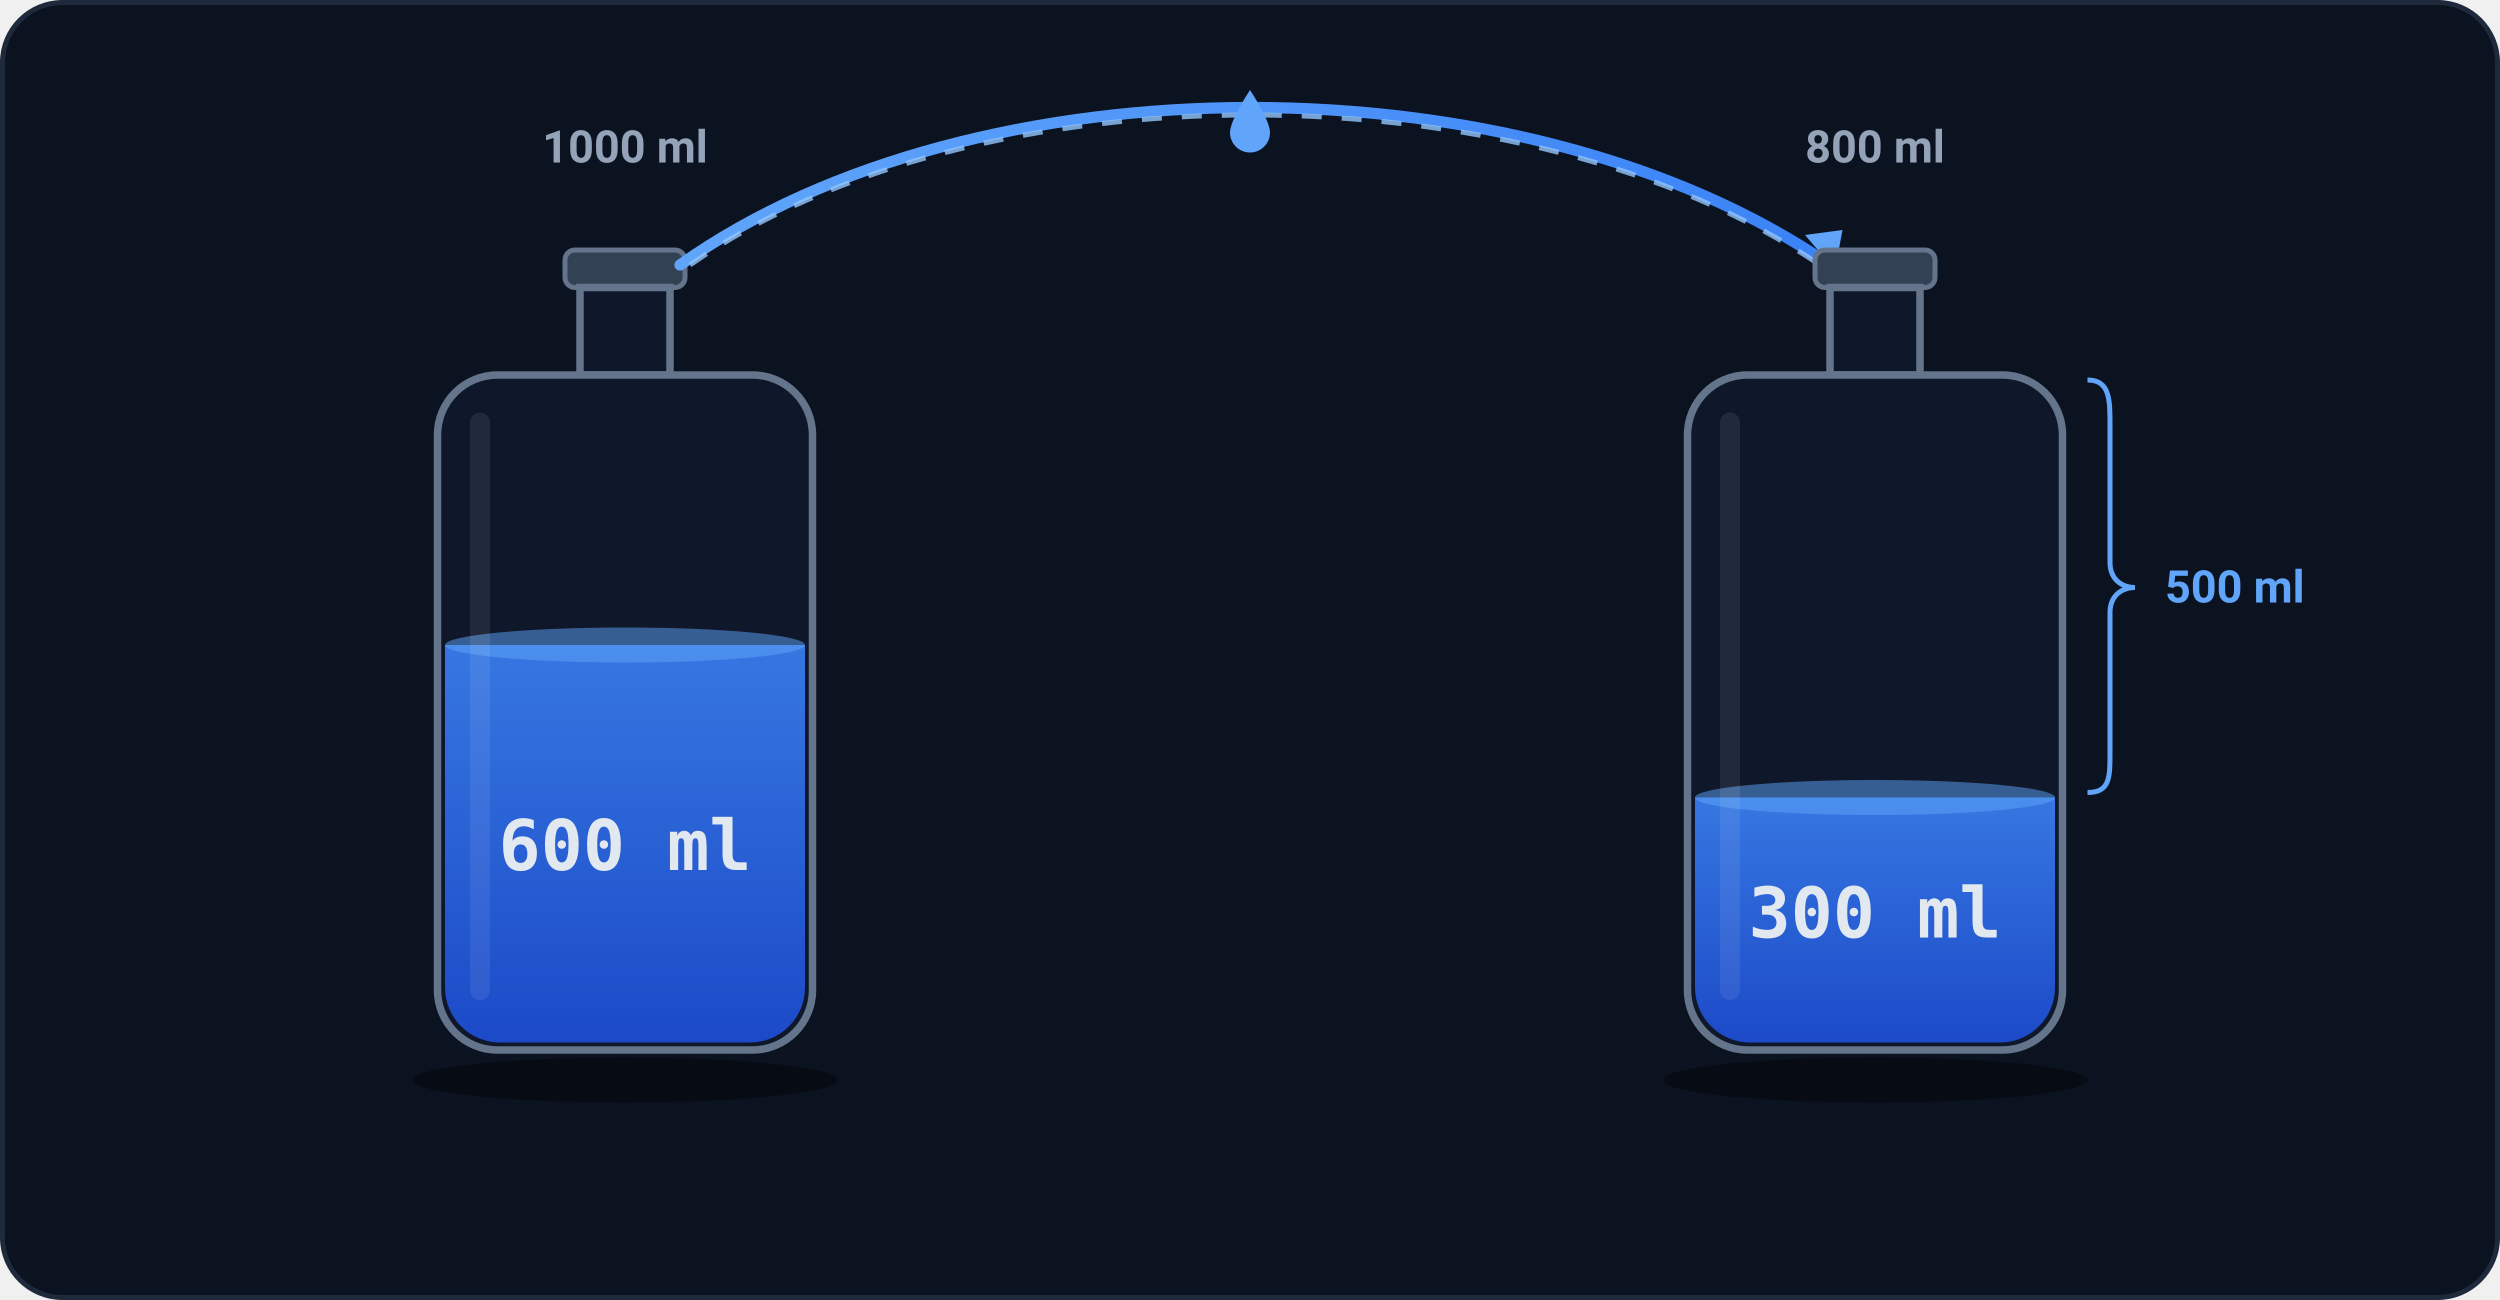
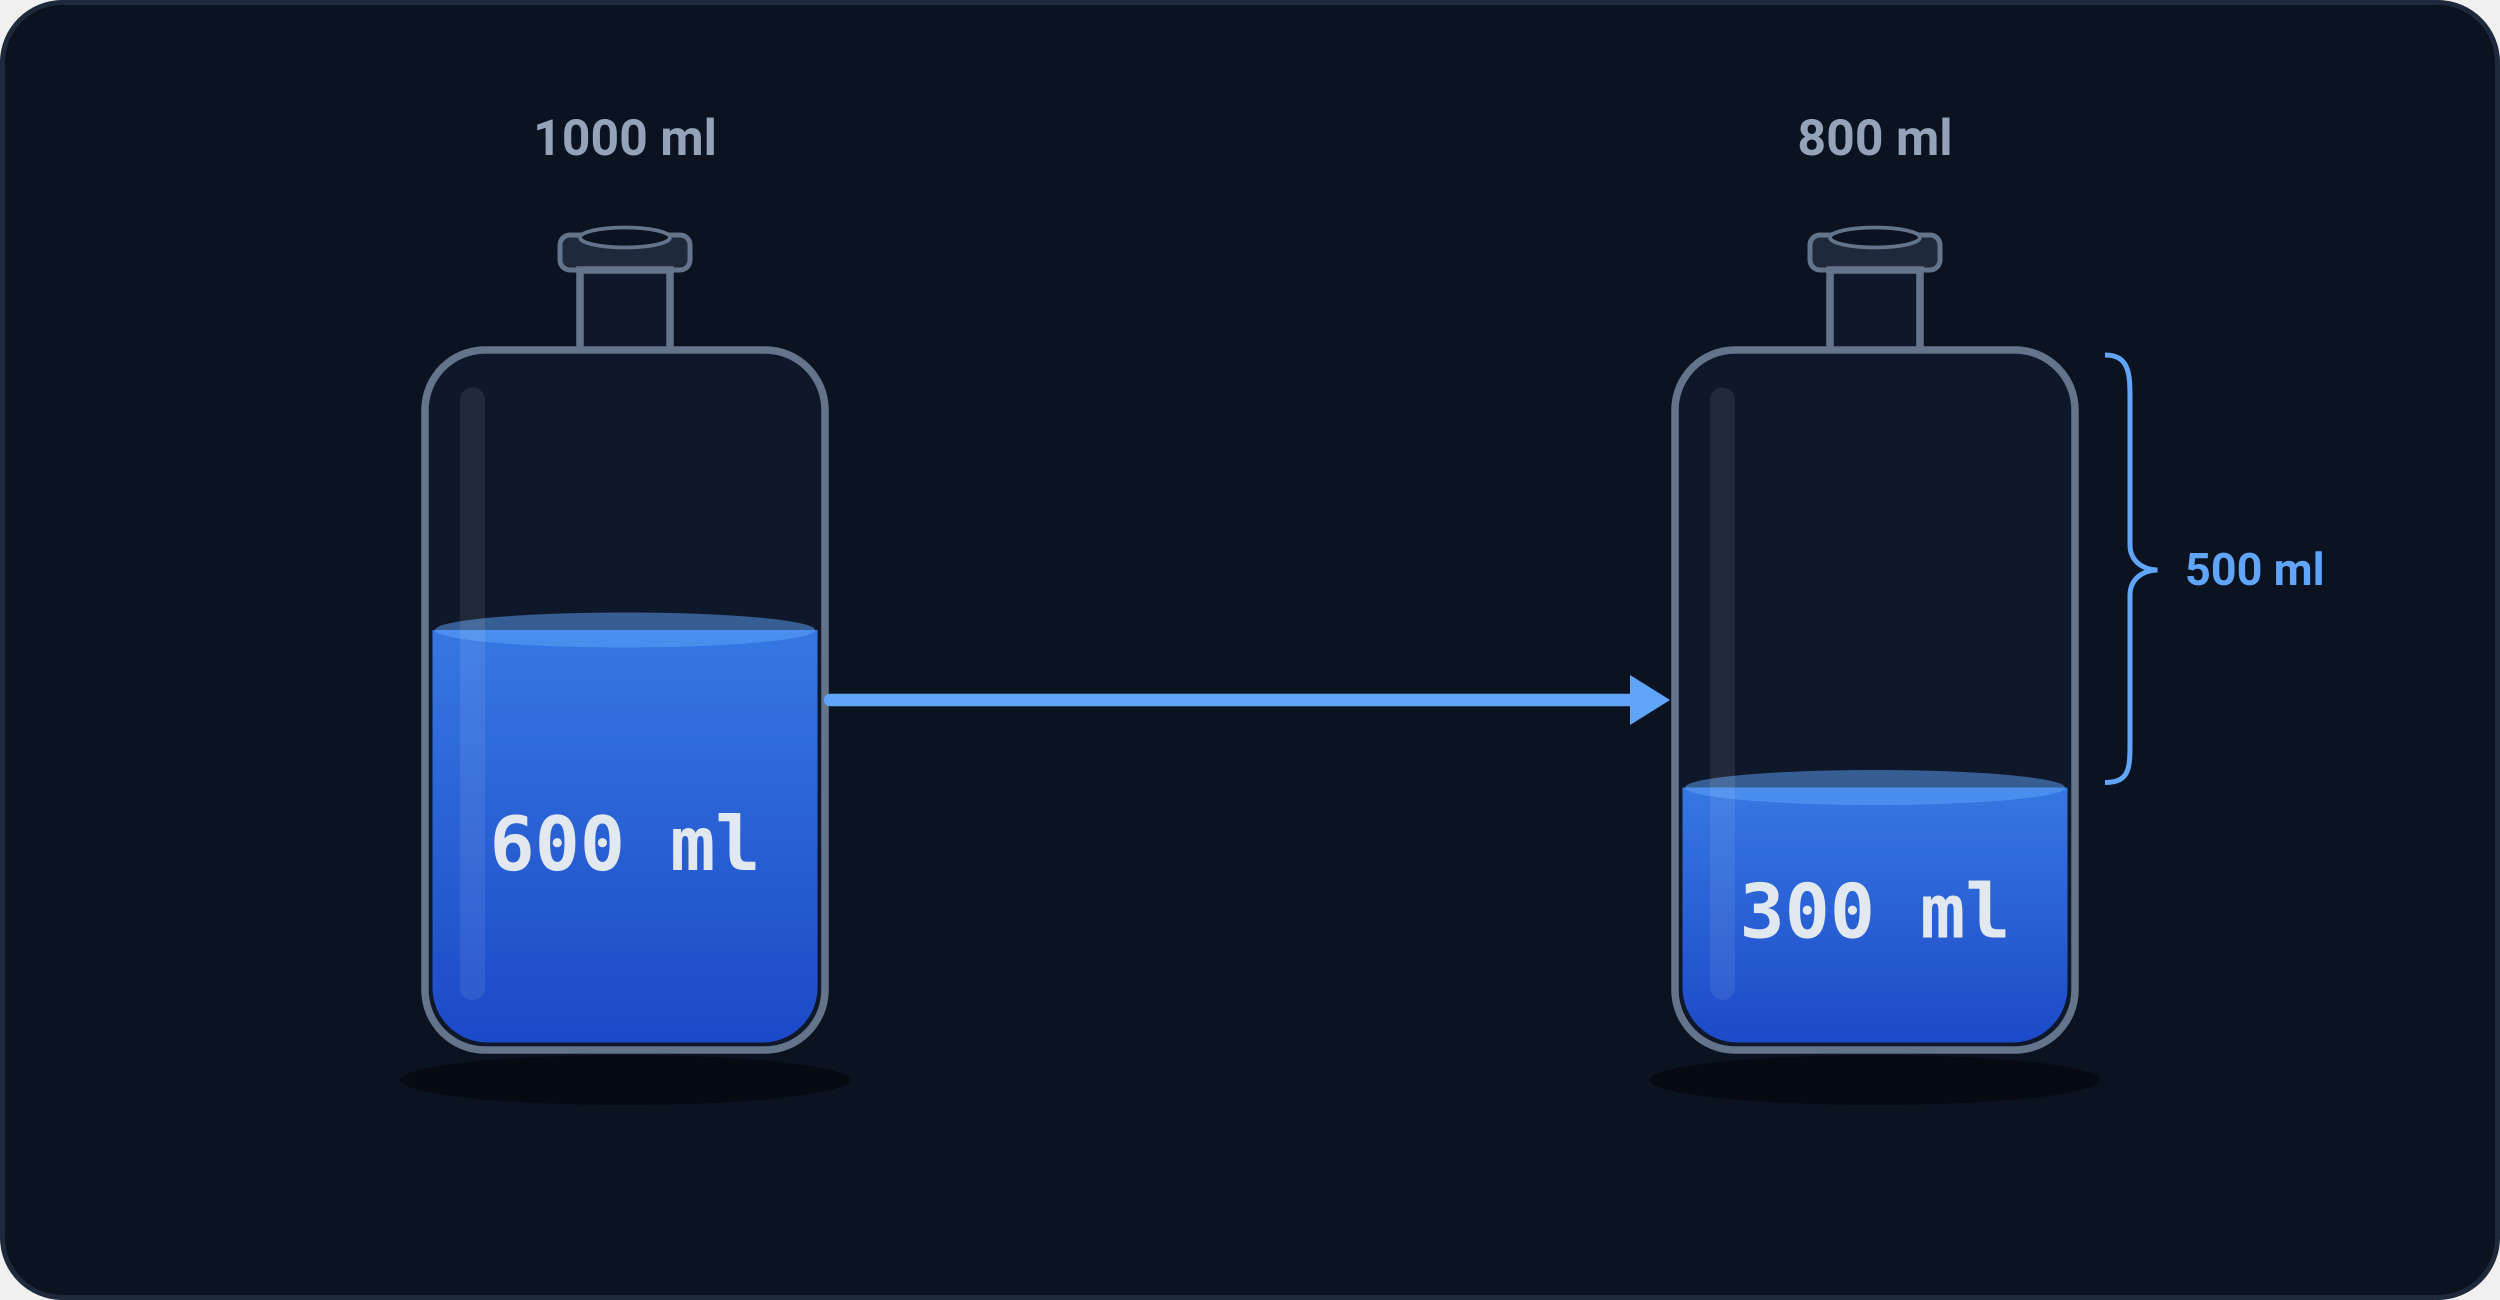
<svg xmlns="http://www.w3.org/2000/svg" viewBox="0 0 1000 520" role="img" aria-labelledby="bottleTitle bottleDesc">
  <defs>
    <linearGradient id="water" x1="0" y1="0" x2="0" y2="1">
      <stop offset="0%" stop-color="#3b82f6" />
      <stop offset="100%" stop-color="#1d4ed8" />
    </linearGradient>
-     <linearGradient id="streamGrad" x1="0" y1="0" x2="1" y2="0">
-       <stop offset="0%" stop-color="#60a5fa" />
-       <stop offset="100%" stop-color="#3b82f6" />
-     </linearGradient>
    <clipPath id="bottleAClip">
-       <rect x="178" y="153" width="144" height="264" rx="22" />
+       <rect x="173" y="143" width="154" height="274" rx="22" />
    </clipPath>
    <clipPath id="bottleBClip">
-       <rect x="678" y="153" width="144" height="264" rx="22" />
+       <rect x="673" y="143" width="154" height="274" rx="22" />
    </clipPath>
  </defs>
  <rect x="1" y="1" width="998" height="518" rx="24" fill="#0b1220" stroke="#1e293b" stroke-width="2" />
  <g>
-     <ellipse cx="250" cy="432" rx="85" ry="9" fill="#000000" opacity="0.4" />
-     <text x="250" y="65" text-anchor="middle" font-family="ui-sans-serif, system-ui, -apple-system, Segoe UI, Roboto, sans-serif" font-size="18" font-weight="600" fill="#94a3b8">1000 ml</text>
-     <rect x="226" y="100" width="48" height="15" rx="4" fill="#334155" stroke="#64748b" stroke-width="2" />
-     <rect x="232" y="115" width="36" height="35" fill="#0f172a" stroke="#64748b" stroke-width="3" />
-     <rect x="175" y="150" width="150" height="270" rx="24" fill="#0f172a" stroke="#64748b" stroke-width="3" />
+     <ellipse cx="250" cy="432" rx="90" ry="10" fill="#000000" opacity="0.45" />
+     <text x="250" y="62" text-anchor="middle" font-family="ui-sans-serif, system-ui, -apple-system, Segoe UI, Roboto, sans-serif" font-size="20" font-weight="600" fill="#94a3b8">1000 ml</text>
+     <rect x="224" y="94" width="52" height="14" rx="4" fill="#1e293b" stroke="#64748b" stroke-width="2" />
+     <ellipse cx="250" cy="95" rx="18" ry="4" fill="#0b1220" stroke="#64748b" stroke-width="1.5" />
+     <rect x="232" y="108" width="36" height="34" fill="#0f172a" stroke="#64748b" stroke-width="3" />
+     <rect x="170" y="140" width="160" height="280" rx="24" fill="#0f172a" stroke="#64748b" stroke-width="3" />
    <g clip-path="url(#bottleAClip)">
-       <rect x="175" y="258" width="150" height="162" fill="url(#water)" opacity="0.9" />
-       <ellipse cx="250" cy="258" rx="72" ry="7" fill="#60a5fa" opacity="0.5" />
+       <rect x="170" y="252" width="160" height="168" fill="url(#water)" opacity="0.9" />
+       <ellipse cx="250" cy="252" rx="76" ry="7" fill="#60a5fa" opacity="0.5" />
    </g>
-     <rect x="188" y="165" width="8" height="235" rx="4" fill="#ffffff" opacity="0.08" />
-     <text x="250" y="348" text-anchor="middle" font-family="ui-monospace, SFMono-Regular, Menlo, Consolas, monospace" font-size="28" font-weight="600" fill="#e2e8f0">600 ml</text>
+     <rect x="184" y="155" width="10" height="245" rx="5" fill="#ffffff" opacity="0.08" />
+     <text x="250" y="348" text-anchor="middle" font-family="ui-monospace, SFMono-Regular, Menlo, Consolas, monospace" font-size="30" font-weight="600" fill="#e2e8f0">600 ml</text>
  </g>
  <g>
-     <path d="M 272 106 C 390 22, 610 22, 732 106" fill="none" stroke="url(#streamGrad)" stroke-width="4.5" stroke-linecap="round" />
-     <path d="M 276 106 C 390 26, 610 26, 728 106" fill="none" stroke="#93c5fd" stroke-width="2" stroke-dasharray="8 8" opacity="0.8" />
-     <polygon points="722,94 734,108 737,92" fill="#60a5fa" />
-     <path d="M 500 36 C 500 36, 508 48, 508 53 A 8 8 0 0 1 492 53 C 492 48, 500 36, 500 36 Z" fill="#60a5fa" />
+     <line x1="332" y1="280" x2="654" y2="280" stroke="#60a5fa" stroke-width="5" stroke-linecap="round" />
+     <polygon points="652,270 668,280 652,290" fill="#60a5fa" />
  </g>
  <g>
-     <ellipse cx="750" cy="432" rx="85" ry="9" fill="#000000" opacity="0.4" />
-     <text x="750" y="65" text-anchor="middle" font-family="ui-sans-serif, system-ui, -apple-system, Segoe UI, Roboto, sans-serif" font-size="18" font-weight="600" fill="#94a3b8">800 ml</text>
-     <rect x="726" y="100" width="48" height="15" rx="4" fill="#334155" stroke="#64748b" stroke-width="2" />
-     <rect x="732" y="115" width="36" height="35" fill="#0f172a" stroke="#64748b" stroke-width="3" />
-     <rect x="675" y="150" width="150" height="270" rx="24" fill="#0f172a" stroke="#64748b" stroke-width="3" />
+     <ellipse cx="750" cy="432" rx="90" ry="10" fill="#000000" opacity="0.45" />
+     <text x="750" y="62" text-anchor="middle" font-family="ui-sans-serif, system-ui, -apple-system, Segoe UI, Roboto, sans-serif" font-size="20" font-weight="600" fill="#94a3b8">800 ml</text>
+     <rect x="724" y="94" width="52" height="14" rx="4" fill="#1e293b" stroke="#64748b" stroke-width="2" />
+     <ellipse cx="750" cy="95" rx="18" ry="4" fill="#0b1220" stroke="#64748b" stroke-width="1.5" />
+     <rect x="732" y="108" width="36" height="34" fill="#0f172a" stroke="#64748b" stroke-width="3" />
+     <rect x="670" y="140" width="160" height="280" rx="24" fill="#0f172a" stroke="#64748b" stroke-width="3" />
    <g clip-path="url(#bottleBClip)">
-       <rect x="675" y="319" width="150" height="101" fill="url(#water)" opacity="0.9" />
-       <ellipse cx="750" cy="319" rx="72" ry="7" fill="#60a5fa" opacity="0.5" />
+       <rect x="670" y="315" width="160" height="105" fill="url(#water)" opacity="0.9" />
+       <ellipse cx="750" cy="315" rx="76" ry="7" fill="#60a5fa" opacity="0.5" />
    </g>
-     <rect x="688" y="165" width="8" height="235" rx="4" fill="#ffffff" opacity="0.08" />
-     <text x="750" y="375" text-anchor="middle" font-family="ui-monospace, SFMono-Regular, Menlo, Consolas, monospace" font-size="28" font-weight="600" fill="#e2e8f0">300 ml</text>
-     <path d="M 835 152 C 844 152, 844 160, 844 170 L 844 225 C 844 232, 849 235, 854 235 C 849 235, 844 238, 844 245 L 844 301 C 844 311, 844 317, 835 317" fill="none" stroke="#60a5fa" stroke-width="2" />
-     <text x="866" y="241" font-family="ui-sans-serif, system-ui, -apple-system, Segoe UI, Roboto, sans-serif" font-size="18" font-weight="600" fill="#60a5fa">500 ml</text>
+     <rect x="684" y="155" width="10" height="245" rx="5" fill="#ffffff" opacity="0.08" />
+     <text x="750" y="375" text-anchor="middle" font-family="ui-monospace, SFMono-Regular, Menlo, Consolas, monospace" font-size="30" font-weight="600" fill="#e2e8f0">300 ml</text>
+     <path d="M 842 142 C 852 142, 852 150, 852 160 L 852 218 C 852 225, 858 228, 863 228 C 858 228, 852 231, 852 238 L 852 297 C 852 307, 852 313, 842 313" fill="none" stroke="#60a5fa" stroke-width="2" />
+     <text x="874" y="234" font-family="ui-sans-serif, system-ui, -apple-system, Segoe UI, Roboto, sans-serif" font-size="18" font-weight="600" fill="#60a5fa">500 ml</text>
  </g>
</svg>
